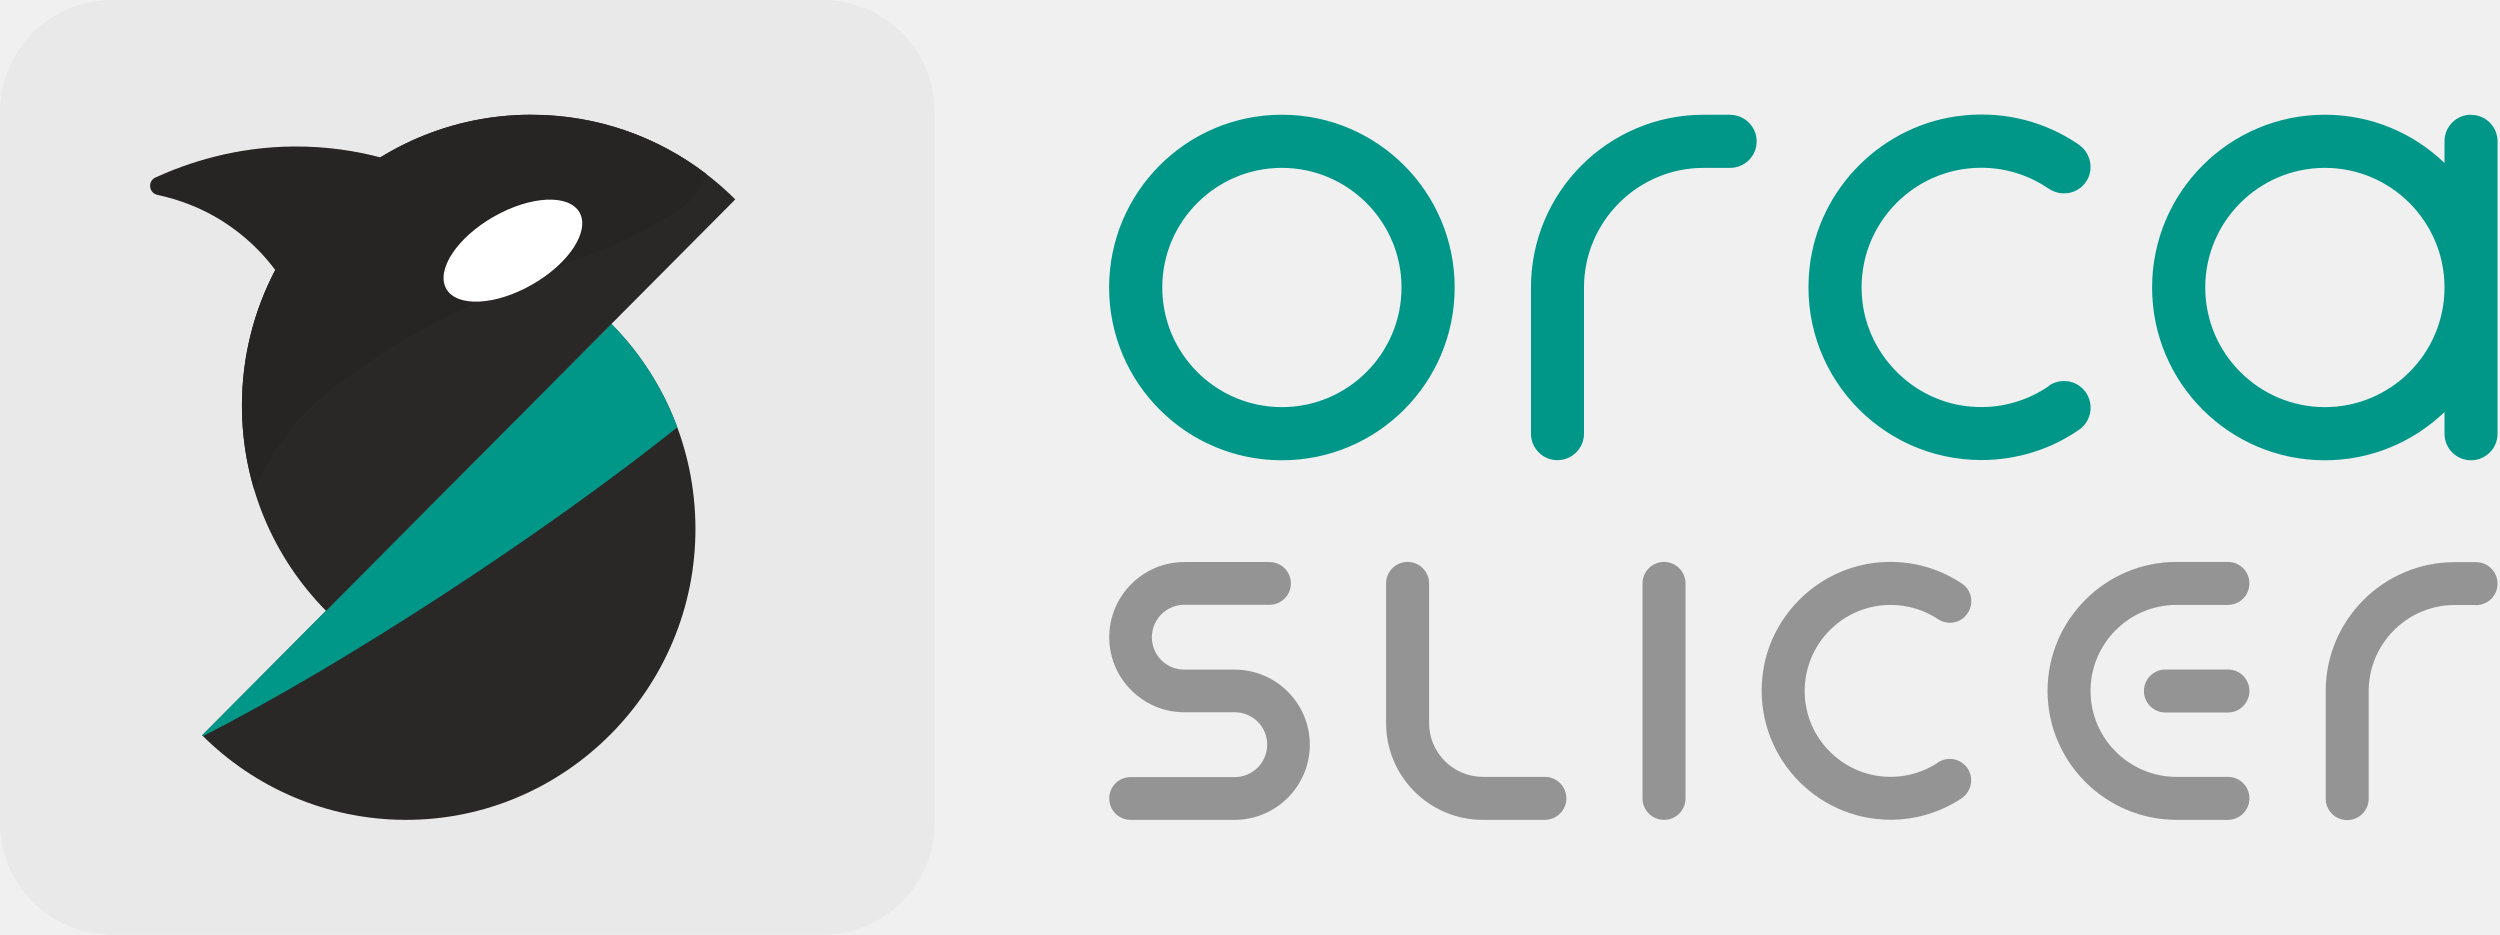
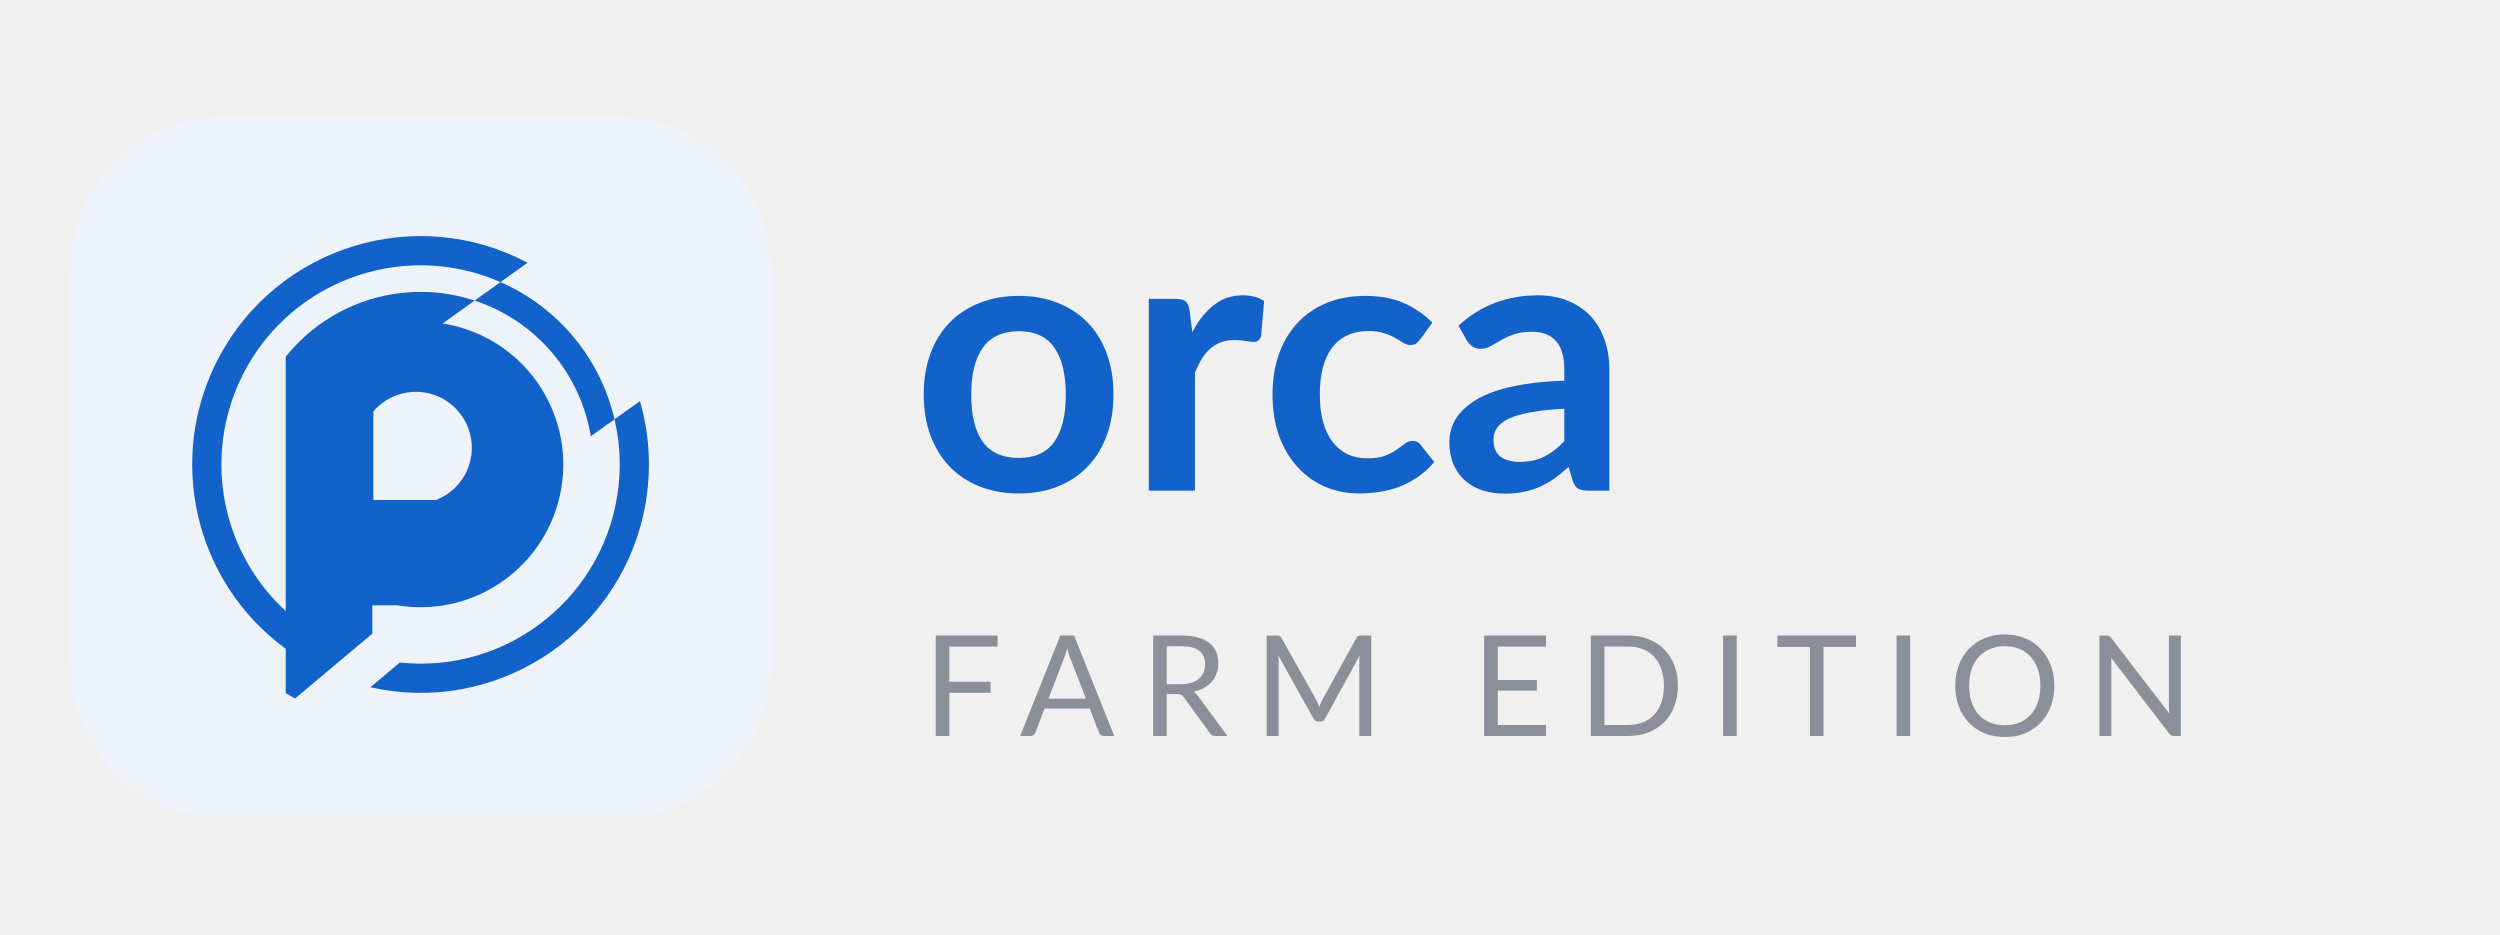
- <svg xmlns="http://www.w3.org/2000/svg" id="a" width="214" height="80" viewBox="0 0 214 80">
-   <g id="b">
-     <g id="c">
-       <rect width="80" height="80" rx="9.57" ry="9.57" style="fill:#e9e9e9;" />
-     </g>
+ <svg xmlns="http://www.w3.org/2000/svg" width="214" height="80" viewBox="0 0 214 80" version="1.1" id="svg16">
+   <defs id="defs20" />
+   <rect x="6" y="10" width="60" height="60" rx="13.20" fill="#EEF3FA" id="rect2" />
+   <g transform="matrix(0.036646,0,0,0.036646,16.442,20.2)" fill="#1262c9" id="g10">
+     <path d="m 1046.17,385.7 c 24.95,86.35 27.68,177.61 7.92,265.29 -64.73,287.4 -350.19,467.9 -637.59,403.16 l 68.78,-57.72 c 255.52,26.75 484.35,-158.7 511.1,-414.22 5.39,-51.52 2.14,-103.58 -9.62,-154.02 z" id="path4" />
+     <path d="m 986.76,428.19 -55.32,39.56 C 906.89,319.9 802.36,197.87 660.03,150.91 l 60.42,-43.2 c 134.32,58.87 233.02,177.64 266.31,320.48 z" id="path6" />
+     <path d="M 587.97,204.83 C 769.64,234.8 892.62,406.36 862.66,588.03 832.69,769.7 661.13,892.68 479.46,862.71 h -58.38 v 66.14 l -180.55,151.51 c -7.35,-3.94 -14.61,-8.03 -21.79,-12.26 V 964.26 C 4.86,807.77 -61.7,517.99 62.47,283.86 200.49,23.6 523.36,-75.5 783.63,62.52 l -63.18,45.19 C 485.13,4.58 210.78,111.73 107.65,347.04 27.89,529.02 72.52,741.57 218.74,876.1 V 282.12 C 323.95,150.44 499.97,98.1 660.03,150.91 l -74.79,53.48 c 0.91,0.15 1.82,0.29 2.73,0.44 z M 570.23,616.51 C 637.49,590.27 670.74,514.48 644.51,447.22 618.27,379.97 542.48,346.71 475.22,372.95 c -20.03,7.81 -37.82,20.44 -51.8,36.77 v 206.79 z" id="path8" />
  </g>
-   <g id="d">
-     <path id="e" d="M17.3,62.94c4.46,4.45,10.59,7.21,17.36,7.24,13.7.06,24.93-11.22,24.87-25-.03-6.81-2.77-12.97-7.2-17.45L17.31,62.94h0Z" style="fill:#292826;" />
+   <g aria-label="orca" id="text12" style="font-weight:bold;font-size:32px;font-family:Lato;letter-spacing:0;fill:#1262c9">
+     <path d="m 87.216,25.328 q 1.824,0 3.312,0.592 1.504,0.592 2.56,1.68 1.072,1.088 1.648,2.656 0.576,1.568 0.576,3.504 0,1.952 -0.576,3.52 -0.576,1.568 -1.648,2.672 -1.056,1.104 -2.56,1.696 -1.488,0.592 -3.312,0.592 -1.84,0 -3.344,-0.592 -1.504,-0.592 -2.576,-1.696 -1.056,-1.104 -1.648,-2.672 -0.576,-1.568 -0.576,-3.52 0,-1.936 0.576,-3.504 0.592,-1.568 1.648,-2.656 1.072,-1.088 2.576,-1.68 1.504,-0.592 3.344,-0.592 z m 0,13.872 q 2.048,0 3.024,-1.376 0.992,-1.376 0.992,-4.032 0,-2.656 -0.992,-4.048 -0.976,-1.392 -3.024,-1.392 -2.08,0 -3.088,1.408 -0.992,1.392 -0.992,4.032 0,2.64 0.992,4.032 1.008,1.376 3.088,1.376 z" id="path22" />
+     <path d="m 102.064,28.432 q 0.768,-1.472 1.824,-2.304 1.056,-0.848 2.496,-0.848 1.136,0 1.824,0.496 l -0.256,2.96 q -0.08,0.288 -0.24,0.416 -0.144,0.112 -0.4,0.112 -0.24,0 -0.72,-0.08 -0.464,-0.08 -0.912,-0.08 -0.656,0 -1.168,0.192 -0.512,0.192 -0.928,0.56 -0.4,0.352 -0.72,0.864 -0.304,0.512 -0.576,1.168 V 42 H 98.336 V 25.584 h 2.32 q 0.608,0 0.848,0.224 0.24,0.208 0.32,0.768 z" id="path24" />
+     <path d="m 121.568,29.056 q -0.176,0.224 -0.352,0.352 -0.16,0.128 -0.48,0.128 -0.304,0 -0.592,-0.176 -0.288,-0.192 -0.688,-0.416 -0.4,-0.24 -0.96,-0.416 -0.544,-0.192 -1.36,-0.192 -1.04,0 -1.824,0.384 -0.784,0.368 -1.312,1.072 -0.512,0.704 -0.768,1.712 -0.256,0.992 -0.256,2.256 0,1.312 0.272,2.336 0.288,1.024 0.816,1.728 0.528,0.688 1.28,1.056 0.752,0.352 1.696,0.352 0.944,0 1.52,-0.224 0.592,-0.24 0.992,-0.512 0.4,-0.288 0.688,-0.512 0.304,-0.24 0.672,-0.24 0.48,0 0.72,0.368 l 1.136,1.44 q -0.656,0.768 -1.424,1.296 -0.768,0.512 -1.6,0.832 -0.816,0.304 -1.696,0.432 -0.864,0.128 -1.728,0.128 -1.52,0 -2.864,-0.56 -1.344,-0.576 -2.352,-1.664 -1.008,-1.088 -1.6,-2.656 -0.576,-1.584 -0.576,-3.6 0,-1.808 0.512,-3.344 0.528,-1.552 1.536,-2.672 1.008,-1.136 2.496,-1.776 1.488,-0.64 3.424,-0.64 1.84,0 3.216,0.592 1.392,0.592 2.496,1.696 z" id="path26" />
+     <path d="m 133.904,34.992 q -1.712,0.08 -2.88,0.304 -1.168,0.208 -1.872,0.544 -0.704,0.336 -1.008,0.784 -0.304,0.448 -0.304,0.976 0,1.04 0.608,1.488 0.624,0.448 1.616,0.448 1.216,0 2.096,-0.432 0.896,-0.448 1.744,-1.344 z m -9.056,-7.12 q 2.832,-2.592 6.816,-2.592 1.44,0 2.576,0.48 1.136,0.464 1.92,1.312 0.784,0.832 1.184,2 0.416,1.168 0.416,2.56 V 42 h -1.792 q -0.56,0 -0.864,-0.16 -0.304,-0.176 -0.48,-0.688 l -0.352,-1.184 q -0.624,0.56 -1.216,0.992 -0.592,0.416 -1.232,0.704 -0.64,0.288 -1.376,0.432 -0.72,0.16 -1.6,0.16 -1.04,0 -1.92,-0.272 -0.88,-0.288 -1.52,-0.848 -0.64,-0.56 -0.992,-1.392 -0.352,-0.832 -0.352,-1.936 0,-0.624 0.208,-1.232 0.208,-0.624 0.672,-1.184 0.48,-0.56 1.232,-1.056 0.752,-0.496 1.84,-0.864 1.104,-0.368 2.56,-0.592 1.456,-0.24 3.328,-0.288 v -0.96 q 0,-1.648 -0.704,-2.432 -0.704,-0.8 -2.032,-0.8 -0.96,0 -1.6,0.224 -0.624,0.224 -1.104,0.512 -0.48,0.272 -0.88,0.496 -0.384,0.224 -0.864,0.224 -0.416,0 -0.704,-0.208 -0.288,-0.224 -0.464,-0.512 z" id="path28" />
  </g>
-   <g id="f">
-     <path id="g" d="M52.32,27.73L17.3,62.94s.05.05.08.07c12.27-6.26,29.08-17.26,40.6-26.43-1.24-3.36-3.19-6.38-5.65-8.87" style="fill:#009789;" />
+   <g aria-label="FARM EDITION" id="text14" style="font-size:12px;font-family:Lato;letter-spacing:2.2;fill:#8a8f99">
+     <path d="m 81.262,55.35 v 3.006 h 3.534 v 0.948 H 81.262 V 63 h -1.164 v -8.598 h 5.298 v 0.948 z" id="path31" />
+     <path d="m 92.954,59.808 -1.35,-3.498 q -0.06,-0.156 -0.126,-0.36 -0.066,-0.21 -0.126,-0.444 -0.126,0.486 -0.258,0.81 l -1.35,3.492 z m 2.424,3.192 h -0.9 q -0.156,0 -0.252,-0.078 -0.096,-0.078 -0.144,-0.198 l -0.804,-2.076 h -3.858 l -0.804,2.076 q -0.036,0.108 -0.138,0.192 -0.102,0.084 -0.252,0.084 h -0.9 l 3.438,-8.598 h 1.176 z" id="path33" />
+     <path d="m 101.094,58.566 q 0.504,0 0.888,-0.12 0.39,-0.126 0.648,-0.348 0.264,-0.228 0.396,-0.54 0.132,-0.312 0.132,-0.69 0,-0.768 -0.504,-1.158 -0.504,-0.39 -1.512,-0.39 h -1.272 v 3.246 z M 105.066,63 h -1.032 q -0.318,0 -0.468,-0.246 l -2.232,-3.072 q -0.102,-0.144 -0.222,-0.204 -0.114,-0.066 -0.36,-0.066 H 99.87 V 63 h -1.158 V 54.402 H 101.142 q 0.816,0 1.41,0.168 0.594,0.162 0.978,0.474 0.39,0.312 0.576,0.756 0.186,0.438 0.186,0.984 0,0.456 -0.144,0.852 -0.144,0.396 -0.42,0.714 -0.27,0.312 -0.666,0.534 -0.39,0.222 -0.888,0.336 0.222,0.126 0.384,0.366 z" id="path35" />
+     <path d="M 117.376,54.402 V 63 h -1.02 v -6.318 q 0,-0.126 0.006,-0.27 0.012,-0.144 0.024,-0.294 l -2.952,5.376 q -0.138,0.27 -0.42,0.27 h -0.168 q -0.282,0 -0.42,-0.27 l -3.012,-5.4 q 0.036,0.318 0.036,0.588 V 63 h -1.02 v -8.598 h 0.858 q 0.156,0 0.24,0.03 0.084,0.03 0.162,0.168 l 2.97,5.292 q 0.072,0.144 0.138,0.3 0.072,0.156 0.132,0.318 0.06,-0.162 0.126,-0.318 0.066,-0.162 0.144,-0.306 l 2.916,-5.286 q 0.072,-0.138 0.156,-0.168 0.09,-0.03 0.246,-0.03 z" id="path37" />
+     <path d="m 132.348,62.052 -0.006,0.948 h -5.298 v -8.598 h 5.298 v 0.948 h -4.134 v 2.856 h 3.348 v 0.912 h -3.348 v 2.934 z" id="path39" />
+     <path d="m 143.626,58.704 q 0,0.966 -0.306,1.758 -0.306,0.792 -0.864,1.356 -0.558,0.564 -1.344,0.876 -0.78,0.306 -1.728,0.306 h -3.21 v -8.598 h 3.21 q 0.948,0 1.728,0.312 0.786,0.306 1.344,0.876 0.558,0.564 0.864,1.356 0.306,0.792 0.306,1.758 z m -1.194,0 q 0,-0.792 -0.216,-1.416 -0.216,-0.624 -0.612,-1.056 -0.396,-0.432 -0.96,-0.66 -0.564,-0.228 -1.26,-0.228 h -2.046 v 6.714 h 2.046 q 0.696,0 1.26,-0.228 0.564,-0.228 0.96,-0.654 0.396,-0.432 0.612,-1.056 0.216,-0.624 0.216,-1.416 z" id="path41" />
+     <path d="m 148.664,63 h -1.164 v -8.598 h 1.164 z" id="path43" />
+     <path d="m 158.874,55.38 h -2.784 V 63 h -1.158 v -7.62 h -2.79 v -0.978 h 6.732 z" id="path45" />
+     <path d="m 163.51,63 h -1.164 v -8.598 h 1.164 z" id="path47" />
+     <path d="m 175.85,58.704 q 0,0.966 -0.306,1.776 -0.306,0.804 -0.864,1.386 -0.558,0.582 -1.344,0.906 -0.78,0.318 -1.728,0.318 -0.948,0 -1.728,-0.318 -0.78,-0.324 -1.338,-0.906 -0.558,-0.582 -0.864,-1.386 -0.306,-0.81 -0.306,-1.776 0,-0.966 0.306,-1.77 0.306,-0.81 0.864,-1.392 0.558,-0.588 1.338,-0.912 0.78,-0.324 1.728,-0.324 0.948,0 1.728,0.324 0.786,0.324 1.344,0.912 0.558,0.582 0.864,1.392 0.306,0.804 0.306,1.77 z m -1.194,0 q 0,-0.792 -0.216,-1.422 -0.216,-0.63 -0.612,-1.062 -0.396,-0.438 -0.96,-0.672 -0.564,-0.234 -1.26,-0.234 -0.69,0 -1.254,0.234 -0.564,0.234 -0.966,0.672 -0.396,0.432 -0.612,1.062 -0.216,0.63 -0.216,1.422 0,0.792 0.216,1.422 0.216,0.624 0.612,1.062 0.402,0.432 0.966,0.666 0.564,0.228 1.254,0.228 0.696,0 1.26,-0.228 0.564,-0.234 0.96,-0.666 0.396,-0.438 0.612,-1.062 0.216,-0.63 0.216,-1.422 z" id="path49" />
+     <path d="M 186.678,54.402 V 63 h -0.582 q -0.138,0 -0.234,-0.048 -0.09,-0.048 -0.18,-0.162 l -4.974,-6.48 q 0.012,0.15 0.018,0.294 0.006,0.144 0.006,0.27 V 63 h -1.02 v -8.598 h 0.6 q 0.078,0 0.132,0.012 0.054,0.006 0.096,0.03 0.042,0.018 0.084,0.06 0.042,0.036 0.09,0.096 l 4.974,6.474 q -0.012,-0.156 -0.024,-0.3 -0.006,-0.15 -0.006,-0.282 v -6.09 z" id="path51" />
  </g>
-   <g id="h">
-     <path id="i" d="M45.48,9.82c-13.67,0-24.77,11.15-24.77,24.91,0,6.85,2.75,13.05,7.2,17.56L62.94,17.07c-4.48-4.47-10.65-7.24-17.46-7.24" style="fill:#292826;" />
-   </g>
-   <g id="j">
-     <path id="k" d="M45.48,9.82c-4.74,0-9.17,1.34-12.93,3.65-2.02-.53-4.52-.95-7.39-.93-5,.03-9.08,1.39-11.85,2.65-.69.32-.58,1.33.16,1.49,1.82.39,4.22,1.19,6.59,2.95,1.5,1.1,2.64,2.33,3.5,3.48-1.82,3.47-2.85,7.42-2.85,11.61,0,2.5.37,4.92,1.05,7.2,1.04-2.32,2.14-3.87,2.5-4.36,2.27-3.13,4.68-4.76,8.23-7.15,2.62-1.77,6.26-3.84,16.7-8.14,0,0,3.27-.92,7.65-3.53,1.75-1.04,3.08-2.02,3.5-3.56.03-.11.06-.22.08-.32-4.15-3.17-9.33-5.04-14.95-5.04" style="fill:#262523;" />
-   </g>
-   <g id="l">
-     <path id="m" d="M49.61,18.19c.9,1.61-.91,4.37-4.06,6.17s-6.44,1.96-7.35.36c-.9-1.61.91-4.37,4.06-6.17,3.15-1.8,6.44-1.96,7.35-.36" style="fill:#fff;" />
-   </g>
-   <path d="M142.44,48.1c-1.01,0-1.84.82-1.84,1.84v18.4c0,1.01.82,1.84,1.84,1.84s1.84-.82,1.84-1.84v-18.4c0-1.01-.82-1.84-1.84-1.84ZM190.71,48.1h-4.4c-6.09,0-11.04,4.96-11.04,11.04s4.96,11.04,11.04,11.04h4.4c1.01,0,1.84-.82,1.84-1.84s-.82-1.84-1.84-1.84h-4.4c-4.06,0-7.36-3.3-7.36-7.36s3.3-7.36,7.36-7.36h4.4c1.01,0,1.84-.82,1.84-1.84s-.82-1.84-1.84-1.84v-.02.02ZM190.71,57.31h-5.35c-1.01,0-1.84.82-1.84,1.84s.82,1.84,1.84,1.84h5.35c1.01,0,1.84-.82,1.84-1.84s-.82-1.84-1.84-1.84ZM105.69,70.18h-8.91c-1.01,0-1.83-.82-1.83-1.83s.81-1.83,1.83-1.83h8.91c1.53,0,2.78-1.24,2.78-2.78s-1.24-2.77-2.78-2.77h-4.31c-3.55,0-6.43-2.89-6.43-6.43s2.89-6.43,6.43-6.43h7.29c1.01,0,1.83.82,1.83,1.83s-.81,1.83-1.83,1.83h-7.29c-1.53,0-2.78,1.24-2.78,2.78s1.24,2.77,2.78,2.77h4.31c3.55,0,6.43,2.89,6.43,6.43s-2.89,6.43-6.43,6.43h0ZM165.89,65.28c-1.49.98-3.35,1.44-5.32,1.11-2.99-.51-5.4-2.88-5.96-5.85-.86-4.67,2.71-8.76,7.23-8.76,1.49,0,2.88.45,4.04,1.21.73.49,1.71.41,2.32-.22h0c.81-.81.71-2.17-.25-2.81-2.12-1.42-4.76-2.13-7.56-1.77-4.98.64-8.97,4.69-9.52,9.66-.75,6.65,4.46,12.32,10.96,12.32,2.23,0,4.31-.67,6.05-1.81.98-.65,1.15-2.03.32-2.86h0c-.63-.63-1.59-.71-2.32-.23h.01ZM132.24,66.5h-5.31c-2.53,0-4.6-2.07-4.6-4.6v-11.96c0-1.01-.82-1.84-1.84-1.84s-1.84.82-1.84,1.84v11.96c0,4.57,3.71,8.28,8.28,8.28h5.31c1.01,0,1.84-.82,1.84-1.84s-.82-1.84-1.84-1.84h0ZM211.96,51.79h-1.84c-4.03,0-7.32,3.27-7.36,7.3v9.27c0,1.01-.82,1.84-1.84,1.84s-1.84-.82-1.84-1.84v-9.27c.04-6.06,4.98-10.97,11.03-10.97h1.84c1.01,0,1.84.82,1.84,1.84s-.82,1.84-1.84,1.84h0Z" style="fill:#949494;" />
-   <path d="M109.73,14.37c5.64,0,10.24,4.59,10.24,10.24s-4.59,10.24-10.24,10.24-10.24-4.59-10.24-10.24,4.59-10.24,10.24-10.24M109.73,9.82c-8.16,0-14.79,6.62-14.79,14.79s6.62,14.79,14.79,14.79,14.79-6.62,14.79-14.79-6.62-14.79-14.79-14.79h0ZM211.52,9.82c-1.26,0-2.27,1.02-2.27,2.27v1.86c-2.66-2.55-6.26-4.13-10.24-4.13-8.16,0-14.79,6.62-14.79,14.79s6.62,14.79,14.79,14.79c3.97,0,7.58-1.58,10.24-4.13v1.86c0,1.26,1.02,2.27,2.27,2.27s2.27-1.02,2.27-2.27V12.1c0-1.26-1.02-2.27-2.27-2.27h0ZM199.01,34.85c-5.64,0-10.24-4.59-10.24-10.24s4.59-10.24,10.24-10.24,10.24,4.59,10.24,10.24-4.59,10.24-10.24,10.24ZM148.11,9.82h-2.27c-8.16,0-14.79,6.62-14.79,14.79v12.51c0,1.26,1.02,2.27,2.27,2.27s2.27-1.02,2.27-2.27v-12.51c0-5.64,4.59-10.24,10.24-10.24h2.27c1.26,0,2.27-1.02,2.27-2.27s-1.02-2.27-2.27-2.27h0ZM175.38,33.05c-1.99,1.36-4.47,2.05-7.12,1.71-4.61-.59-8.31-4.35-8.84-8.97-.7-6.18,4.13-11.43,10.17-11.43,2.14,0,4.11.66,5.75,1.77.92.63,2.15.56,2.95-.24h0c1.02-1.02.83-2.7-.36-3.52-2.75-1.89-6.18-2.86-9.84-2.49-6.85.68-12.42,6.17-13.19,13.01-1,8.93,5.97,16.49,14.7,16.49,3.11,0,5.99-.95,8.36-2.59,1.18-.81,1.34-2.49.33-3.51h0c-.78-.78-2-.88-2.91-.26v.02h0Z" style="fill:#009789;" />
</svg>
